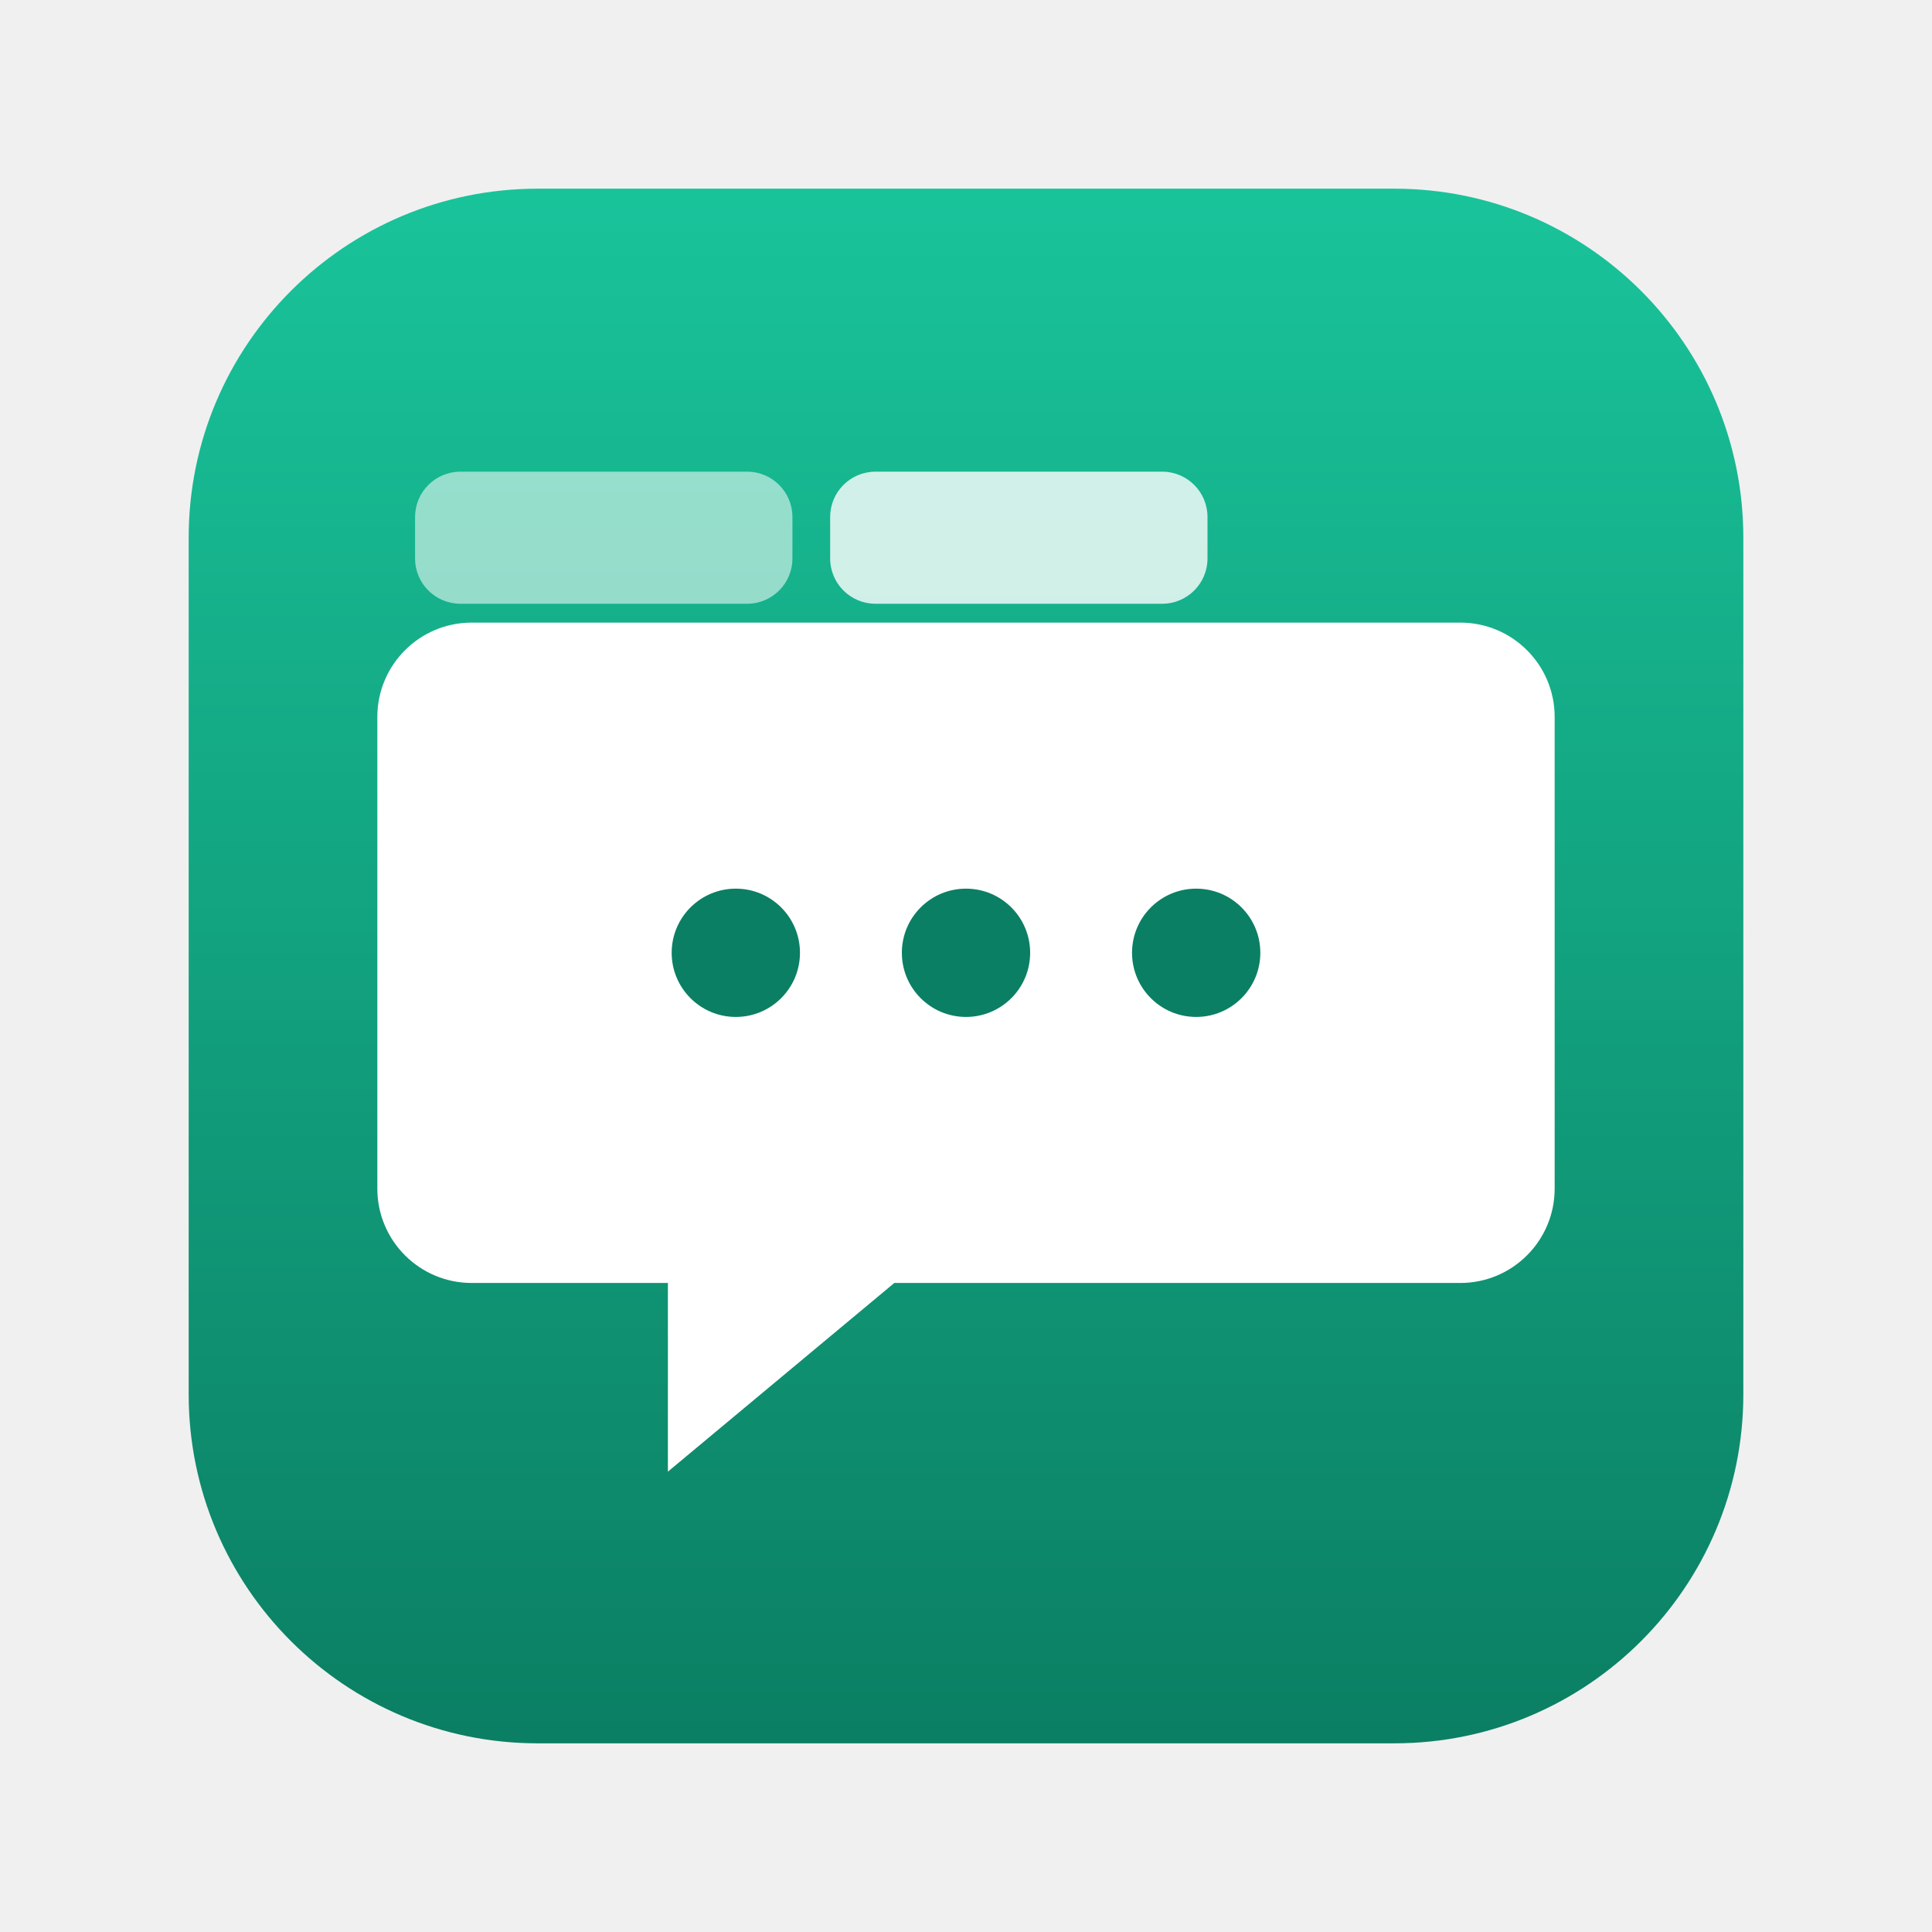
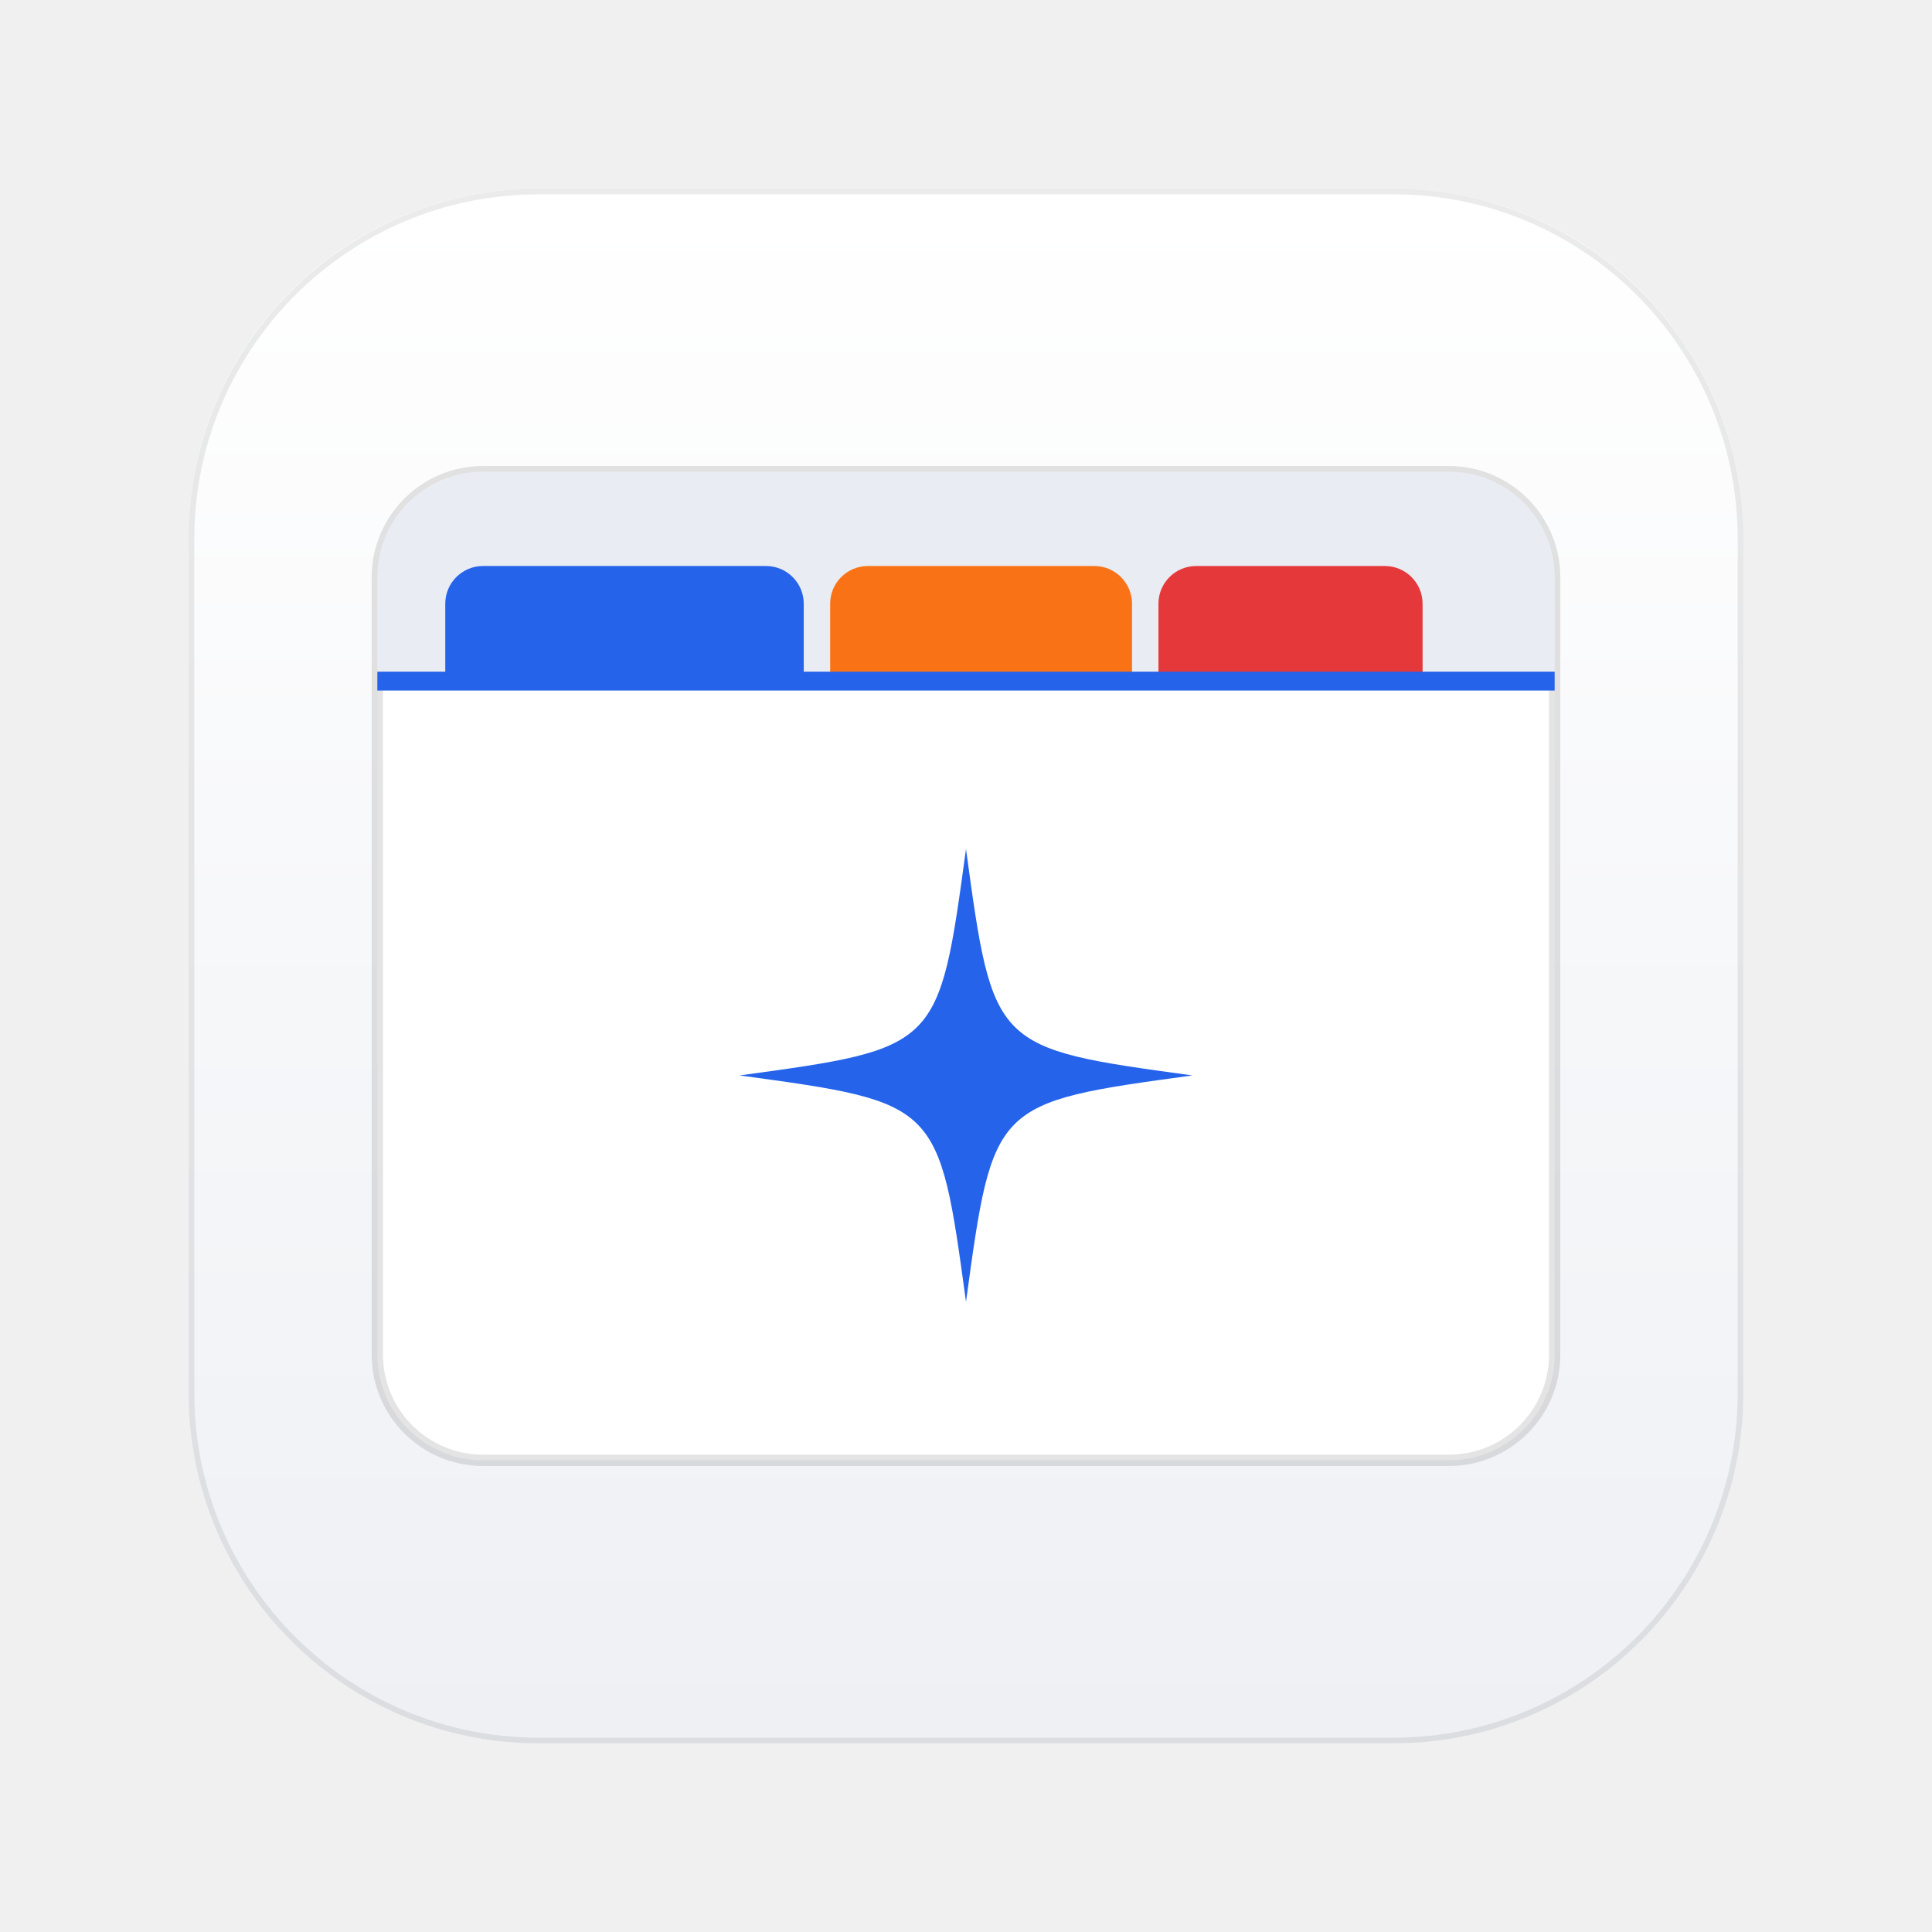
<svg xmlns="http://www.w3.org/2000/svg" width="1024" height="1024" viewBox="0 0 1024 1024">
  <defs>
    <linearGradient id="bg" x1="0" y1="0" x2="0" y2="1">
-       <stop offset="0" stop-color="#19c39a" />
-       <stop offset="1" stop-color="#0b7f63" />
+       <stop offset="0" stop-color="#ffffff" />
+       <stop offset="1" stop-color="#eef0f4" />
    </linearGradient>
  </defs>
  <rect x="100" y="100" width="824" height="824" rx="185" fill="url(#bg)" />
-   <rect x="220" y="250" width="200" height="70" rx="24" fill="#ffffff" opacity="0.55" />
-   <rect x="440" y="250" width="200" height="70" rx="24" fill="#ffffff" opacity="0.8" />
-   <path d="M250 330 h524 a50 50 0 0 1 50 50 v250 a50 50 0 0 1 -50 50 h-300 l-120 100 v-100 h-104 a50 50 0 0 1 -50 -50 v-250 a50 50 0 0 1 50 -50z" fill="#ffffff" />
-   <circle cx="390" cy="505" r="34" fill="#0b7f63" />
-   <circle cx="512" cy="505" r="34" fill="#0b7f63" />
-   <circle cx="634" cy="505" r="34" fill="#0b7f63" />
+   <rect x="101.5" y="101.5" width="821" height="821" rx="184" fill="none" stroke="#000" stroke-opacity="0.08" stroke-width="3" />
+   <rect x="200" y="250" width="624" height="524" rx="56" fill="#ffffff" stroke="#1d1d1f" stroke-opacity="0.12" stroke-width="6" />
+   <path d="M200 306 a56 56 0 0 1 56 -56 h512 a56 56 0 0 1 56 56 v54 H200z" fill="#e9ecf2" />
+   <path d="M236 360 v-40 a20 20 0 0 1 20 -20 h150 a20 20 0 0 1 20 20 v40z" fill="#2563eb" />
+   <path d="M440 360 v-40 a20 20 0 0 1 20 -20 h120 a20 20 0 0 1 20 20 v40z" fill="#f97316" />
+   <path d="M614 360 v-40 a20 20 0 0 1 20 -20 h100 a20 20 0 0 1 20 20 v40z" fill="#e5383b" />
+   <rect x="200" y="356" width="624" height="10" fill="#2563eb" />
+   <path d="M512 450 C526.4 555.6 526.4 555.6 632 570 C526.4 584.4 526.4 584.4 512 690 C497.6 584.4 497.6 584.4 392 570 C497.6 555.6 497.6 555.6 512 450z" fill="#2563eb" />
</svg>
